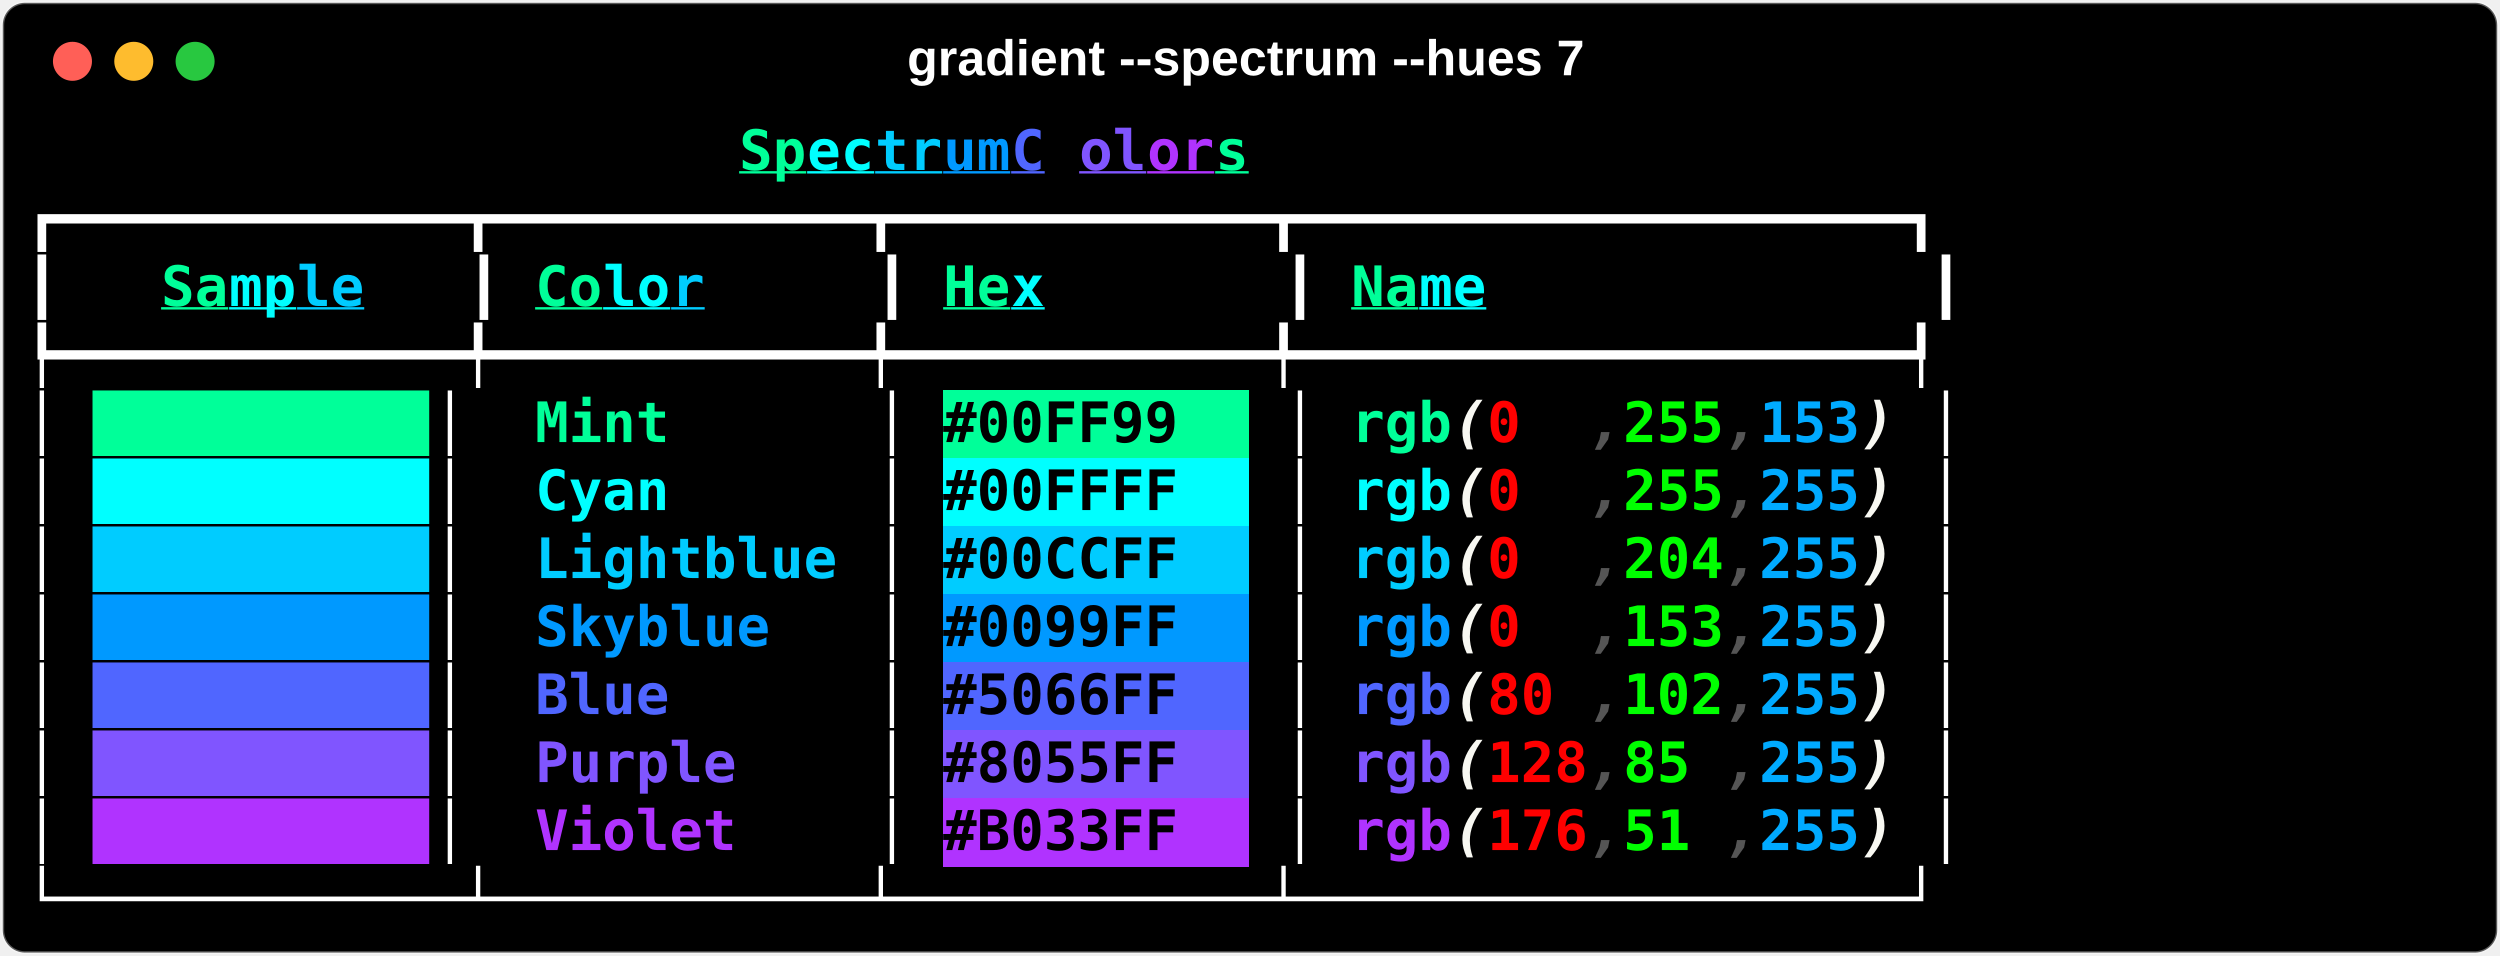
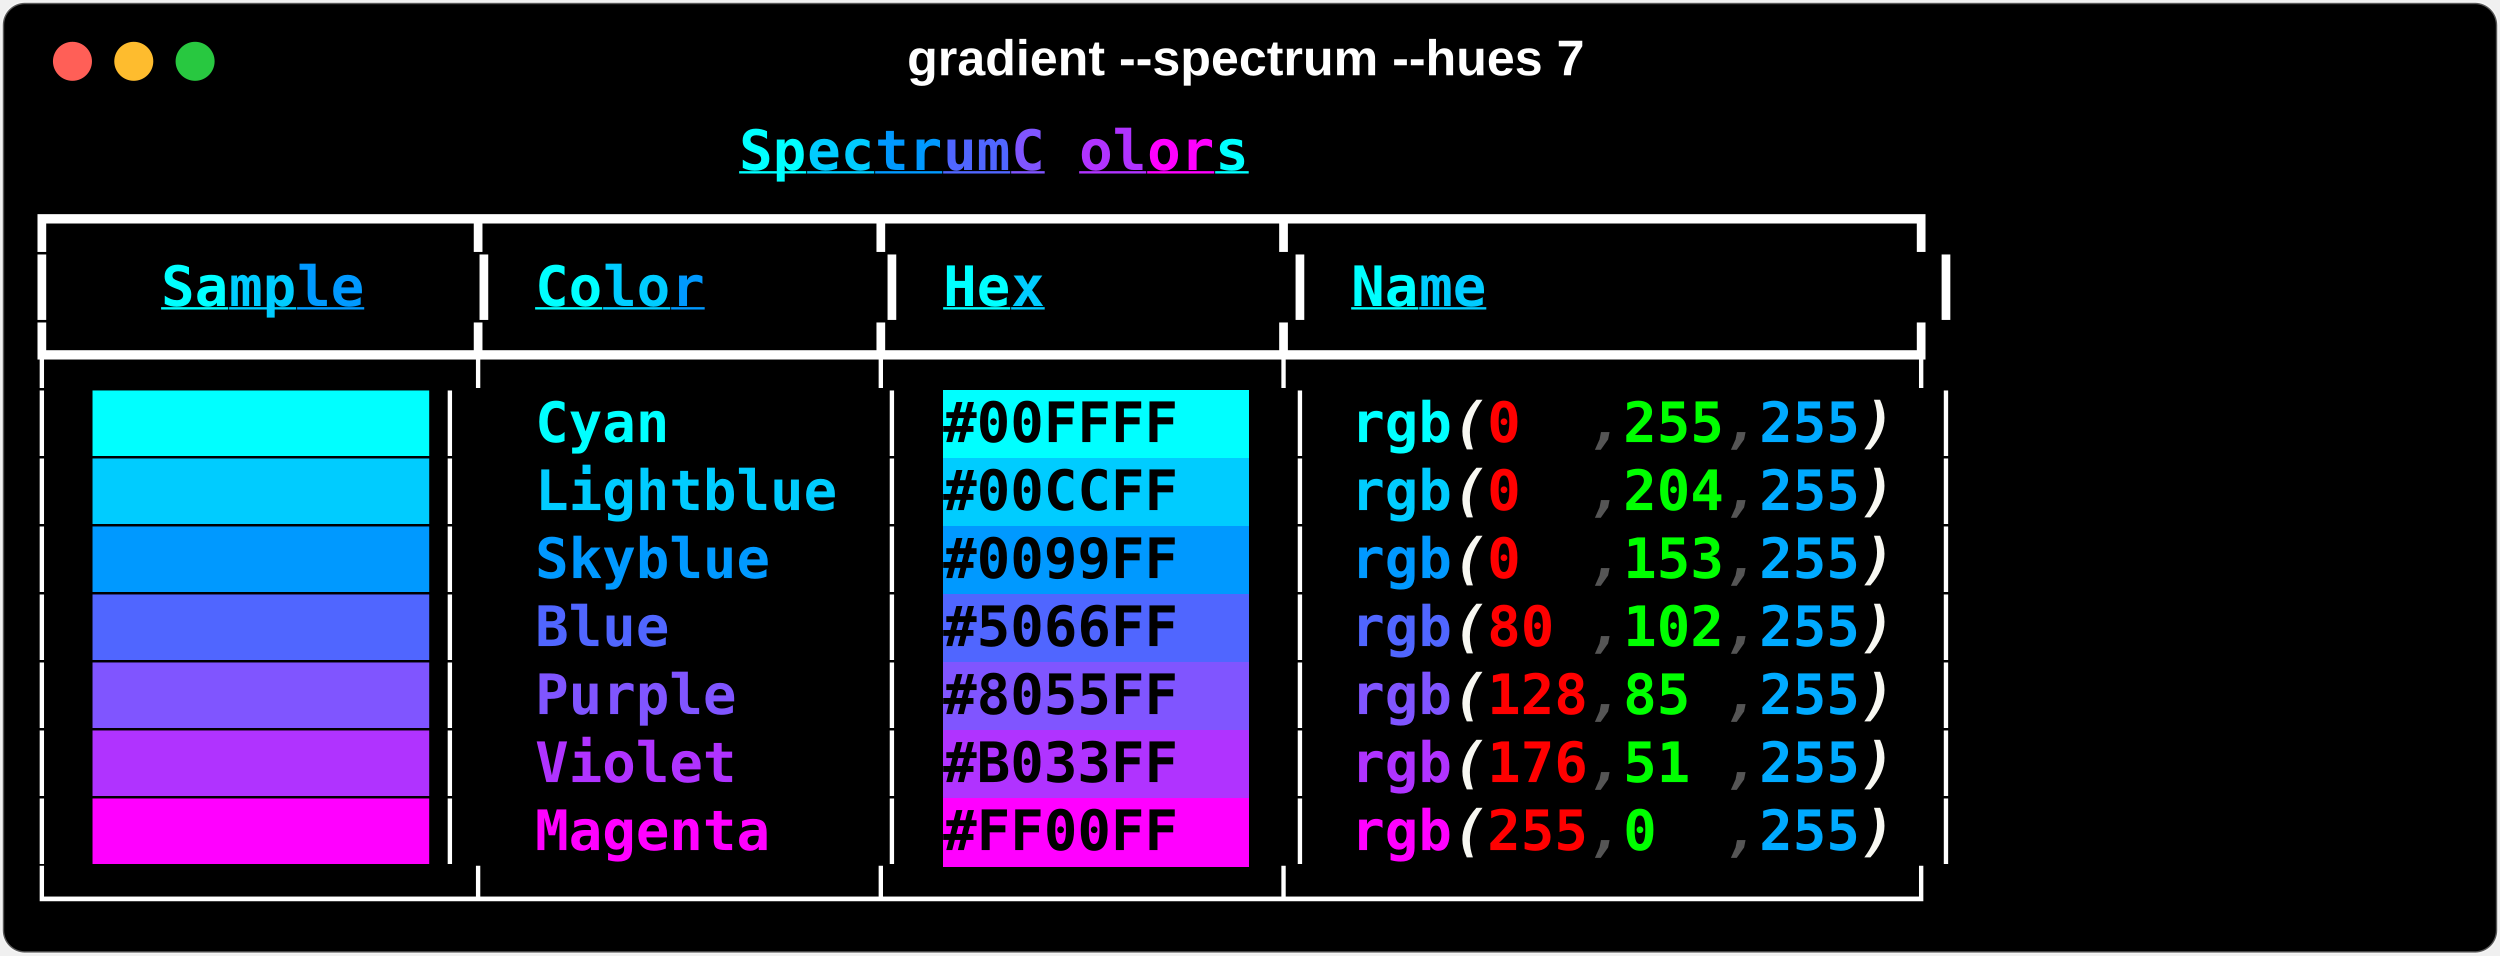
<svg xmlns="http://www.w3.org/2000/svg" class="rich-terminal" viewBox="0 0 897 342.8">
  <style>

    @font-face {
        font-family: "Fira Code";
        src: local("FiraCode-Regular"),
                url("https://cdnjs.cloudflare.com/ajax/libs/firacode/6.2.0/woff2/FiraCode-Regular.woff2") format("woff2"),
                url("https://cdnjs.cloudflare.com/ajax/libs/firacode/6.2.0/woff/FiraCode-Regular.woff") format("woff");
        font-style: normal;
        font-weight: 400;
    }
    @font-face {
        font-family: "Fira Code";
        src: local("FiraCode-Bold"),
                url("https://cdnjs.cloudflare.com/ajax/libs/firacode/6.2.0/woff2/FiraCode-Bold.woff2") format("woff2"),
                url("https://cdnjs.cloudflare.com/ajax/libs/firacode/6.2.0/woff/FiraCode-Bold.woff") format("woff");
        font-style: bold;
        font-weight: 700;
    }

-     .terminal-1905480665-matrix {
+     .terminal-825776011-matrix {
        font-family: Fira Code, monospace;
        font-size: 20px;
        line-height: 24.4px;
        font-variant-east-asian: full-width;
    }

-     .terminal-1905480665-title {
+     .terminal-825776011-title {
        font-size: 18px;
        font-weight: bold;
        font-family: arial;
    }

-     .terminal-1905480665-r1 { fill: #ffffff }
- .terminal-1905480665-r2 { fill: #00ff99;font-weight: bold;text-decoration: underline; }
- .terminal-1905480665-r3 { fill: #00ffff;font-weight: bold;text-decoration: underline; }
- .terminal-1905480665-r4 { fill: #00ccff;font-weight: bold;text-decoration: underline; }
- .terminal-1905480665-r5 { fill: #0099ff;font-weight: bold;text-decoration: underline; }
- .terminal-1905480665-r6 { fill: #5066ff;font-weight: bold;text-decoration: underline; }
- .terminal-1905480665-r7 { fill: #8055ff;font-weight: bold;text-decoration: underline; }
- .terminal-1905480665-r8 { fill: #b033ff;font-weight: bold;text-decoration: underline; }
- .terminal-1905480665-r9 { fill: #ffffff;font-weight: bold }
- .terminal-1905480665-r10 { fill: #00ff99;font-weight: bold }
- .terminal-1905480665-r11 { fill: #000000;font-weight: bold }
- .terminal-1905480665-r12 { fill: #f8f8f2;font-weight: bold;font-style: italic; }
- .terminal-1905480665-r13 { fill: #ff0000;font-weight: bold }
- .terminal-1905480665-r14 { fill: #555555;font-weight: bold;font-style: italic; }
- .terminal-1905480665-r15 { fill: #00ff00;font-weight: bold }
- .terminal-1905480665-r16 { fill: #00aaff;font-weight: bold }
- .terminal-1905480665-r17 { fill: #00ffff;font-weight: bold }
- .terminal-1905480665-r18 { fill: #00ccff;font-weight: bold }
- .terminal-1905480665-r19 { fill: #0099ff;font-weight: bold }
- .terminal-1905480665-r20 { fill: #5066ff;font-weight: bold }
- .terminal-1905480665-r21 { fill: #8055ff;font-weight: bold }
- .terminal-1905480665-r22 { fill: #b033ff;font-weight: bold }
+     .terminal-825776011-r1 { fill: #ffffff }
+ .terminal-825776011-r2 { fill: #00ffff;font-weight: bold;text-decoration: underline; }
+ .terminal-825776011-r3 { fill: #00ccff;font-weight: bold;text-decoration: underline; }
+ .terminal-825776011-r4 { fill: #0099ff;font-weight: bold;text-decoration: underline; }
+ .terminal-825776011-r5 { fill: #5066ff;font-weight: bold;text-decoration: underline; }
+ .terminal-825776011-r6 { fill: #8055ff;font-weight: bold;text-decoration: underline; }
+ .terminal-825776011-r7 { fill: #b033ff;font-weight: bold;text-decoration: underline; }
+ .terminal-825776011-r8 { fill: #ff00ff;font-weight: bold;text-decoration: underline; }
+ .terminal-825776011-r9 { fill: #ffffff;font-weight: bold }
+ .terminal-825776011-r10 { fill: #00ffff;font-weight: bold }
+ .terminal-825776011-r11 { fill: #000000;font-weight: bold }
+ .terminal-825776011-r12 { fill: #f8f8f2;font-weight: bold;font-style: italic; }
+ .terminal-825776011-r13 { fill: #ff0000;font-weight: bold }
+ .terminal-825776011-r14 { fill: #555555;font-weight: bold;font-style: italic; }
+ .terminal-825776011-r15 { fill: #00ff00;font-weight: bold }
+ .terminal-825776011-r16 { fill: #00aaff;font-weight: bold }
+ .terminal-825776011-r17 { fill: #00ccff;font-weight: bold }
+ .terminal-825776011-r18 { fill: #0099ff;font-weight: bold }
+ .terminal-825776011-r19 { fill: #5066ff;font-weight: bold }
+ .terminal-825776011-r20 { fill: #8055ff;font-weight: bold }
+ .terminal-825776011-r21 { fill: #b033ff;font-weight: bold }
+ .terminal-825776011-r22 { fill: #ff00ff;font-weight: bold }
    </style>
  <defs>
-     <clipPath id="terminal-1905480665-clip-terminal">
+     <clipPath id="terminal-825776011-clip-terminal">
      <rect x="0" y="0" width="877.4" height="291.8" />
    </clipPath>
-     <clipPath id="terminal-1905480665-line-0">
+     <clipPath id="terminal-825776011-line-0">
      <rect x="0" y="1.5" width="878.4" height="24.65" />
    </clipPath>
-     <clipPath id="terminal-1905480665-line-1">
+     <clipPath id="terminal-825776011-line-1">
      <rect x="0" y="25.9" width="878.4" height="24.65" />
    </clipPath>
-     <clipPath id="terminal-1905480665-line-2">
+     <clipPath id="terminal-825776011-line-2">
      <rect x="0" y="50.3" width="878.4" height="24.65" />
    </clipPath>
-     <clipPath id="terminal-1905480665-line-3">
+     <clipPath id="terminal-825776011-line-3">
      <rect x="0" y="74.7" width="878.4" height="24.65" />
    </clipPath>
-     <clipPath id="terminal-1905480665-line-4">
+     <clipPath id="terminal-825776011-line-4">
      <rect x="0" y="99.1" width="878.4" height="24.65" />
    </clipPath>
-     <clipPath id="terminal-1905480665-line-5">
+     <clipPath id="terminal-825776011-line-5">
      <rect x="0" y="123.5" width="878.4" height="24.65" />
    </clipPath>
-     <clipPath id="terminal-1905480665-line-6">
+     <clipPath id="terminal-825776011-line-6">
      <rect x="0" y="147.9" width="878.4" height="24.65" />
    </clipPath>
-     <clipPath id="terminal-1905480665-line-7">
+     <clipPath id="terminal-825776011-line-7">
      <rect x="0" y="172.3" width="878.4" height="24.65" />
    </clipPath>
-     <clipPath id="terminal-1905480665-line-8">
+     <clipPath id="terminal-825776011-line-8">
      <rect x="0" y="196.7" width="878.4" height="24.65" />
    </clipPath>
-     <clipPath id="terminal-1905480665-line-9">
+     <clipPath id="terminal-825776011-line-9">
      <rect x="0" y="221.1" width="878.4" height="24.65" />
    </clipPath>
-     <clipPath id="terminal-1905480665-line-10">
+     <clipPath id="terminal-825776011-line-10">
      <rect x="0" y="245.5" width="878.4" height="24.65" />
    </clipPath>
  </defs>
  <rect fill="#000000" stroke="rgba(255,255,255,0.35)" stroke-width="1" x="1" y="1" width="895" height="340.8" rx="8" />
-   <text class="terminal-1905480665-title" fill="#ffffff" text-anchor="middle" x="447" y="27">gradient --spectrum --hues 7</text>
+   <text class="terminal-825776011-title" fill="#ffffff" text-anchor="middle" x="447" y="27">gradient --spectrum --hues 7</text>
  <g transform="translate(26,22)">
    <circle cx="0" cy="0" r="7" fill="#ff5f57" />
    <circle cx="22" cy="0" r="7" fill="#febc2e" />
    <circle cx="44" cy="0" r="7" fill="#28c840" />
  </g>
-   <g transform="translate(9, 41)" clip-path="url(#terminal-1905480665-clip-terminal)">
-     <rect fill="#00ff99" x="329.4" y="99.1" width="109.8" height="24.65" shape-rendering="crispEdges" />
-     <rect fill="#00ffff" x="329.4" y="123.5" width="109.8" height="24.65" shape-rendering="crispEdges" />
-     <rect fill="#00ccff" x="329.4" y="147.9" width="109.8" height="24.65" shape-rendering="crispEdges" />
-     <rect fill="#0099ff" x="329.4" y="172.3" width="109.8" height="24.65" shape-rendering="crispEdges" />
-     <rect fill="#5066ff" x="329.4" y="196.7" width="109.8" height="24.65" shape-rendering="crispEdges" />
-     <rect fill="#8055ff" x="329.4" y="221.1" width="109.8" height="24.65" shape-rendering="crispEdges" />
-     <rect fill="#b033ff" x="329.4" y="245.5" width="109.8" height="24.65" shape-rendering="crispEdges" />
-     <g class="terminal-1905480665-matrix">
-       <text class="terminal-1905480665-r2" x="256.2" y="20" textLength="24.4" clip-path="url(#terminal-1905480665-line-0)">Sp</text>
-       <text class="terminal-1905480665-r3" x="280.6" y="20" textLength="24.4" clip-path="url(#terminal-1905480665-line-0)">ec</text>
-       <text class="terminal-1905480665-r4" x="305" y="20" textLength="24.4" clip-path="url(#terminal-1905480665-line-0)">tr</text>
-       <text class="terminal-1905480665-r5" x="329.4" y="20" textLength="24.4" clip-path="url(#terminal-1905480665-line-0)">um</text>
-       <text class="terminal-1905480665-r6" x="353.8" y="20" textLength="24.4" clip-path="url(#terminal-1905480665-line-0)"> C</text>
-       <text class="terminal-1905480665-r7" x="378.2" y="20" textLength="24.4" clip-path="url(#terminal-1905480665-line-0)">ol</text>
-       <text class="terminal-1905480665-r8" x="402.6" y="20" textLength="24.4" clip-path="url(#terminal-1905480665-line-0)">or</text>
-       <text class="terminal-1905480665-r2" x="427" y="20" textLength="12.2" clip-path="url(#terminal-1905480665-line-0)">s</text>
-       <text class="terminal-1905480665-r1" x="878.4" y="20" textLength="12.2" clip-path="url(#terminal-1905480665-line-0)">
- </text>
-       <text class="terminal-1905480665-r1" x="0" y="44.4" textLength="695.4" clip-path="url(#terminal-1905480665-line-1)">┏━━━━━━━━━━━━┳━━━━━━━━━━━┳━━━━━━━━━━━┳━━━━━━━━━━━━━━━━━━┓</text>
-       <text class="terminal-1905480665-r1" x="878.4" y="44.4" textLength="12.2" clip-path="url(#terminal-1905480665-line-1)">
- </text>
-       <text class="terminal-1905480665-r1" x="0" y="68.8" textLength="12.2" clip-path="url(#terminal-1905480665-line-2)">┃</text>
-       <text class="terminal-1905480665-r2" x="48.8" y="68.8" textLength="24.4" clip-path="url(#terminal-1905480665-line-2)">Sa</text>
-       <text class="terminal-1905480665-r3" x="73.2" y="68.8" textLength="24.4" clip-path="url(#terminal-1905480665-line-2)">mp</text>
-       <text class="terminal-1905480665-r4" x="97.6" y="68.8" textLength="24.4" clip-path="url(#terminal-1905480665-line-2)">le</text>
-       <text class="terminal-1905480665-r1" x="158.6" y="68.8" textLength="12.2" clip-path="url(#terminal-1905480665-line-2)">┃</text>
-       <text class="terminal-1905480665-r2" x="183" y="68.8" textLength="24.4" clip-path="url(#terminal-1905480665-line-2)">Co</text>
-       <text class="terminal-1905480665-r3" x="207.4" y="68.8" textLength="24.4" clip-path="url(#terminal-1905480665-line-2)">lo</text>
-       <text class="terminal-1905480665-r4" x="231.8" y="68.8" textLength="12.2" clip-path="url(#terminal-1905480665-line-2)">r</text>
-       <text class="terminal-1905480665-r1" x="305" y="68.8" textLength="12.2" clip-path="url(#terminal-1905480665-line-2)">┃</text>
-       <text class="terminal-1905480665-r2" x="329.4" y="68.8" textLength="24.4" clip-path="url(#terminal-1905480665-line-2)">He</text>
-       <text class="terminal-1905480665-r3" x="353.8" y="68.8" textLength="12.2" clip-path="url(#terminal-1905480665-line-2)">x</text>
-       <text class="terminal-1905480665-r1" x="451.4" y="68.8" textLength="12.2" clip-path="url(#terminal-1905480665-line-2)">┃</text>
-       <text class="terminal-1905480665-r2" x="475.8" y="68.8" textLength="24.4" clip-path="url(#terminal-1905480665-line-2)">Na</text>
-       <text class="terminal-1905480665-r3" x="500.2" y="68.8" textLength="24.4" clip-path="url(#terminal-1905480665-line-2)">me</text>
-       <text class="terminal-1905480665-r1" x="683.2" y="68.8" textLength="12.2" clip-path="url(#terminal-1905480665-line-2)">┃</text>
-       <text class="terminal-1905480665-r1" x="878.4" y="68.8" textLength="12.2" clip-path="url(#terminal-1905480665-line-2)">
- </text>
-       <text class="terminal-1905480665-r1" x="0" y="93.2" textLength="695.4" clip-path="url(#terminal-1905480665-line-3)">┡━━━━━━━━━━━━╇━━━━━━━━━━━╇━━━━━━━━━━━╇━━━━━━━━━━━━━━━━━━┩</text>
-       <text class="terminal-1905480665-r1" x="878.4" y="93.2" textLength="12.2" clip-path="url(#terminal-1905480665-line-3)">
- </text>
-       <text class="terminal-1905480665-r1" x="0" y="117.6" textLength="24.4" clip-path="url(#terminal-1905480665-line-4)">│ </text>
-       <text class="terminal-1905480665-r10" x="24.4" y="117.6" textLength="122" clip-path="url(#terminal-1905480665-line-4)">██████████</text>
-       <text class="terminal-1905480665-r1" x="146.4" y="117.6" textLength="24.4" clip-path="url(#terminal-1905480665-line-4)"> │</text>
-       <text class="terminal-1905480665-r10" x="183" y="117.6" textLength="109.8" clip-path="url(#terminal-1905480665-line-4)">Mint     </text>
-       <text class="terminal-1905480665-r1" x="305" y="117.6" textLength="12.2" clip-path="url(#terminal-1905480665-line-4)">│</text>
-       <text class="terminal-1905480665-r11" x="329.4" y="117.6" textLength="109.8" clip-path="url(#terminal-1905480665-line-4)"> #00FF99 </text>
-       <text class="terminal-1905480665-r1" x="451.4" y="117.6" textLength="12.2" clip-path="url(#terminal-1905480665-line-4)">│</text>
-       <text class="terminal-1905480665-r10" x="475.8" y="117.6" textLength="36.6" clip-path="url(#terminal-1905480665-line-4)">rgb</text>
-       <text class="terminal-1905480665-r12" x="512.4" y="117.6" textLength="12.2" clip-path="url(#terminal-1905480665-line-4)">(</text>
-       <text class="terminal-1905480665-r13" x="524.6" y="117.6" textLength="36.6" clip-path="url(#terminal-1905480665-line-4)">  0</text>
-       <text class="terminal-1905480665-r14" x="561.2" y="117.6" textLength="12.2" clip-path="url(#terminal-1905480665-line-4)">,</text>
-       <text class="terminal-1905480665-r15" x="573.4" y="117.6" textLength="36.6" clip-path="url(#terminal-1905480665-line-4)">255</text>
-       <text class="terminal-1905480665-r14" x="610" y="117.6" textLength="12.2" clip-path="url(#terminal-1905480665-line-4)">,</text>
-       <text class="terminal-1905480665-r16" x="622.2" y="117.6" textLength="36.6" clip-path="url(#terminal-1905480665-line-4)">153</text>
-       <text class="terminal-1905480665-r12" x="658.8" y="117.6" textLength="12.2" clip-path="url(#terminal-1905480665-line-4)">)</text>
-       <text class="terminal-1905480665-r1" x="683.2" y="117.6" textLength="12.2" clip-path="url(#terminal-1905480665-line-4)">│</text>
-       <text class="terminal-1905480665-r1" x="878.4" y="117.6" textLength="12.2" clip-path="url(#terminal-1905480665-line-4)">
- </text>
-       <text class="terminal-1905480665-r1" x="0" y="142" textLength="24.4" clip-path="url(#terminal-1905480665-line-5)">│ </text>
-       <text class="terminal-1905480665-r17" x="24.4" y="142" textLength="122" clip-path="url(#terminal-1905480665-line-5)">██████████</text>
-       <text class="terminal-1905480665-r1" x="146.4" y="142" textLength="24.4" clip-path="url(#terminal-1905480665-line-5)"> │</text>
-       <text class="terminal-1905480665-r17" x="183" y="142" textLength="109.8" clip-path="url(#terminal-1905480665-line-5)">Cyan     </text>
-       <text class="terminal-1905480665-r1" x="305" y="142" textLength="12.2" clip-path="url(#terminal-1905480665-line-5)">│</text>
-       <text class="terminal-1905480665-r11" x="329.4" y="142" textLength="109.8" clip-path="url(#terminal-1905480665-line-5)"> #00FFFF </text>
-       <text class="terminal-1905480665-r1" x="451.4" y="142" textLength="12.2" clip-path="url(#terminal-1905480665-line-5)">│</text>
-       <text class="terminal-1905480665-r17" x="475.8" y="142" textLength="36.6" clip-path="url(#terminal-1905480665-line-5)">rgb</text>
-       <text class="terminal-1905480665-r12" x="512.4" y="142" textLength="12.2" clip-path="url(#terminal-1905480665-line-5)">(</text>
-       <text class="terminal-1905480665-r13" x="524.6" y="142" textLength="36.6" clip-path="url(#terminal-1905480665-line-5)">  0</text>
-       <text class="terminal-1905480665-r14" x="561.2" y="142" textLength="12.2" clip-path="url(#terminal-1905480665-line-5)">,</text>
-       <text class="terminal-1905480665-r15" x="573.4" y="142" textLength="36.6" clip-path="url(#terminal-1905480665-line-5)">255</text>
-       <text class="terminal-1905480665-r14" x="610" y="142" textLength="12.2" clip-path="url(#terminal-1905480665-line-5)">,</text>
-       <text class="terminal-1905480665-r16" x="622.2" y="142" textLength="36.6" clip-path="url(#terminal-1905480665-line-5)">255</text>
-       <text class="terminal-1905480665-r12" x="658.8" y="142" textLength="12.2" clip-path="url(#terminal-1905480665-line-5)">)</text>
-       <text class="terminal-1905480665-r1" x="683.2" y="142" textLength="12.2" clip-path="url(#terminal-1905480665-line-5)">│</text>
-       <text class="terminal-1905480665-r1" x="878.4" y="142" textLength="12.2" clip-path="url(#terminal-1905480665-line-5)">
- </text>
-       <text class="terminal-1905480665-r1" x="0" y="166.4" textLength="24.4" clip-path="url(#terminal-1905480665-line-6)">│ </text>
-       <text class="terminal-1905480665-r18" x="24.4" y="166.4" textLength="122" clip-path="url(#terminal-1905480665-line-6)">██████████</text>
-       <text class="terminal-1905480665-r1" x="146.4" y="166.4" textLength="24.4" clip-path="url(#terminal-1905480665-line-6)"> │</text>
-       <text class="terminal-1905480665-r18" x="183" y="166.4" textLength="109.8" clip-path="url(#terminal-1905480665-line-6)">Lightblue</text>
-       <text class="terminal-1905480665-r1" x="305" y="166.4" textLength="12.2" clip-path="url(#terminal-1905480665-line-6)">│</text>
-       <text class="terminal-1905480665-r11" x="329.4" y="166.4" textLength="109.8" clip-path="url(#terminal-1905480665-line-6)"> #00CCFF </text>
-       <text class="terminal-1905480665-r1" x="451.4" y="166.4" textLength="12.2" clip-path="url(#terminal-1905480665-line-6)">│</text>
-       <text class="terminal-1905480665-r18" x="475.8" y="166.4" textLength="36.6" clip-path="url(#terminal-1905480665-line-6)">rgb</text>
-       <text class="terminal-1905480665-r12" x="512.4" y="166.4" textLength="12.2" clip-path="url(#terminal-1905480665-line-6)">(</text>
-       <text class="terminal-1905480665-r13" x="524.6" y="166.4" textLength="36.6" clip-path="url(#terminal-1905480665-line-6)">  0</text>
-       <text class="terminal-1905480665-r14" x="561.2" y="166.4" textLength="12.2" clip-path="url(#terminal-1905480665-line-6)">,</text>
-       <text class="terminal-1905480665-r15" x="573.4" y="166.4" textLength="36.6" clip-path="url(#terminal-1905480665-line-6)">204</text>
-       <text class="terminal-1905480665-r14" x="610" y="166.4" textLength="12.2" clip-path="url(#terminal-1905480665-line-6)">,</text>
-       <text class="terminal-1905480665-r16" x="622.2" y="166.4" textLength="36.6" clip-path="url(#terminal-1905480665-line-6)">255</text>
-       <text class="terminal-1905480665-r12" x="658.8" y="166.4" textLength="12.2" clip-path="url(#terminal-1905480665-line-6)">)</text>
-       <text class="terminal-1905480665-r1" x="683.2" y="166.4" textLength="12.2" clip-path="url(#terminal-1905480665-line-6)">│</text>
-       <text class="terminal-1905480665-r1" x="878.4" y="166.4" textLength="12.2" clip-path="url(#terminal-1905480665-line-6)">
- </text>
-       <text class="terminal-1905480665-r1" x="0" y="190.8" textLength="24.4" clip-path="url(#terminal-1905480665-line-7)">│ </text>
-       <text class="terminal-1905480665-r19" x="24.4" y="190.8" textLength="122" clip-path="url(#terminal-1905480665-line-7)">██████████</text>
-       <text class="terminal-1905480665-r1" x="146.4" y="190.8" textLength="24.4" clip-path="url(#terminal-1905480665-line-7)"> │</text>
-       <text class="terminal-1905480665-r19" x="183" y="190.8" textLength="109.8" clip-path="url(#terminal-1905480665-line-7)">Skyblue  </text>
-       <text class="terminal-1905480665-r1" x="305" y="190.8" textLength="12.2" clip-path="url(#terminal-1905480665-line-7)">│</text>
-       <text class="terminal-1905480665-r11" x="329.4" y="190.8" textLength="109.8" clip-path="url(#terminal-1905480665-line-7)"> #0099FF </text>
-       <text class="terminal-1905480665-r1" x="451.4" y="190.8" textLength="12.2" clip-path="url(#terminal-1905480665-line-7)">│</text>
-       <text class="terminal-1905480665-r19" x="475.8" y="190.8" textLength="36.6" clip-path="url(#terminal-1905480665-line-7)">rgb</text>
-       <text class="terminal-1905480665-r12" x="512.4" y="190.8" textLength="12.2" clip-path="url(#terminal-1905480665-line-7)">(</text>
-       <text class="terminal-1905480665-r13" x="524.6" y="190.8" textLength="36.6" clip-path="url(#terminal-1905480665-line-7)">  0</text>
-       <text class="terminal-1905480665-r14" x="561.2" y="190.8" textLength="12.2" clip-path="url(#terminal-1905480665-line-7)">,</text>
-       <text class="terminal-1905480665-r15" x="573.4" y="190.8" textLength="36.6" clip-path="url(#terminal-1905480665-line-7)">153</text>
-       <text class="terminal-1905480665-r14" x="610" y="190.8" textLength="12.2" clip-path="url(#terminal-1905480665-line-7)">,</text>
-       <text class="terminal-1905480665-r16" x="622.2" y="190.8" textLength="36.6" clip-path="url(#terminal-1905480665-line-7)">255</text>
-       <text class="terminal-1905480665-r12" x="658.8" y="190.8" textLength="12.2" clip-path="url(#terminal-1905480665-line-7)">)</text>
-       <text class="terminal-1905480665-r1" x="683.2" y="190.8" textLength="12.2" clip-path="url(#terminal-1905480665-line-7)">│</text>
-       <text class="terminal-1905480665-r1" x="878.4" y="190.8" textLength="12.2" clip-path="url(#terminal-1905480665-line-7)">
- </text>
-       <text class="terminal-1905480665-r1" x="0" y="215.2" textLength="24.4" clip-path="url(#terminal-1905480665-line-8)">│ </text>
-       <text class="terminal-1905480665-r20" x="24.4" y="215.2" textLength="122" clip-path="url(#terminal-1905480665-line-8)">██████████</text>
-       <text class="terminal-1905480665-r1" x="146.4" y="215.2" textLength="24.4" clip-path="url(#terminal-1905480665-line-8)"> │</text>
-       <text class="terminal-1905480665-r20" x="183" y="215.2" textLength="109.8" clip-path="url(#terminal-1905480665-line-8)">Blue     </text>
-       <text class="terminal-1905480665-r1" x="305" y="215.2" textLength="12.2" clip-path="url(#terminal-1905480665-line-8)">│</text>
-       <text class="terminal-1905480665-r11" x="329.4" y="215.2" textLength="109.8" clip-path="url(#terminal-1905480665-line-8)"> #5066FF </text>
-       <text class="terminal-1905480665-r1" x="451.4" y="215.2" textLength="12.2" clip-path="url(#terminal-1905480665-line-8)">│</text>
-       <text class="terminal-1905480665-r20" x="475.8" y="215.2" textLength="36.6" clip-path="url(#terminal-1905480665-line-8)">rgb</text>
-       <text class="terminal-1905480665-r12" x="512.4" y="215.2" textLength="12.2" clip-path="url(#terminal-1905480665-line-8)">(</text>
-       <text class="terminal-1905480665-r13" x="524.6" y="215.2" textLength="36.6" clip-path="url(#terminal-1905480665-line-8)"> 80</text>
-       <text class="terminal-1905480665-r14" x="561.2" y="215.2" textLength="12.2" clip-path="url(#terminal-1905480665-line-8)">,</text>
-       <text class="terminal-1905480665-r15" x="573.4" y="215.2" textLength="36.6" clip-path="url(#terminal-1905480665-line-8)">102</text>
-       <text class="terminal-1905480665-r14" x="610" y="215.2" textLength="12.2" clip-path="url(#terminal-1905480665-line-8)">,</text>
-       <text class="terminal-1905480665-r16" x="622.2" y="215.2" textLength="36.6" clip-path="url(#terminal-1905480665-line-8)">255</text>
-       <text class="terminal-1905480665-r12" x="658.8" y="215.2" textLength="12.2" clip-path="url(#terminal-1905480665-line-8)">)</text>
-       <text class="terminal-1905480665-r1" x="683.2" y="215.2" textLength="12.2" clip-path="url(#terminal-1905480665-line-8)">│</text>
-       <text class="terminal-1905480665-r1" x="878.4" y="215.2" textLength="12.2" clip-path="url(#terminal-1905480665-line-8)">
- </text>
-       <text class="terminal-1905480665-r1" x="0" y="239.6" textLength="24.4" clip-path="url(#terminal-1905480665-line-9)">│ </text>
-       <text class="terminal-1905480665-r21" x="24.4" y="239.6" textLength="122" clip-path="url(#terminal-1905480665-line-9)">██████████</text>
-       <text class="terminal-1905480665-r1" x="146.4" y="239.6" textLength="24.4" clip-path="url(#terminal-1905480665-line-9)"> │</text>
-       <text class="terminal-1905480665-r21" x="183" y="239.6" textLength="109.8" clip-path="url(#terminal-1905480665-line-9)">Purple   </text>
-       <text class="terminal-1905480665-r1" x="305" y="239.6" textLength="12.2" clip-path="url(#terminal-1905480665-line-9)">│</text>
-       <text class="terminal-1905480665-r11" x="329.4" y="239.6" textLength="109.8" clip-path="url(#terminal-1905480665-line-9)"> #8055FF </text>
-       <text class="terminal-1905480665-r1" x="451.4" y="239.6" textLength="12.2" clip-path="url(#terminal-1905480665-line-9)">│</text>
-       <text class="terminal-1905480665-r21" x="475.8" y="239.6" textLength="36.6" clip-path="url(#terminal-1905480665-line-9)">rgb</text>
-       <text class="terminal-1905480665-r12" x="512.4" y="239.6" textLength="12.2" clip-path="url(#terminal-1905480665-line-9)">(</text>
-       <text class="terminal-1905480665-r13" x="524.6" y="239.6" textLength="36.6" clip-path="url(#terminal-1905480665-line-9)">128</text>
-       <text class="terminal-1905480665-r14" x="561.2" y="239.6" textLength="12.2" clip-path="url(#terminal-1905480665-line-9)">,</text>
-       <text class="terminal-1905480665-r15" x="573.4" y="239.6" textLength="36.6" clip-path="url(#terminal-1905480665-line-9)"> 85</text>
-       <text class="terminal-1905480665-r14" x="610" y="239.6" textLength="12.2" clip-path="url(#terminal-1905480665-line-9)">,</text>
-       <text class="terminal-1905480665-r16" x="622.2" y="239.6" textLength="36.6" clip-path="url(#terminal-1905480665-line-9)">255</text>
-       <text class="terminal-1905480665-r12" x="658.8" y="239.6" textLength="12.2" clip-path="url(#terminal-1905480665-line-9)">)</text>
-       <text class="terminal-1905480665-r1" x="683.2" y="239.6" textLength="12.2" clip-path="url(#terminal-1905480665-line-9)">│</text>
-       <text class="terminal-1905480665-r1" x="878.4" y="239.6" textLength="12.2" clip-path="url(#terminal-1905480665-line-9)">
- </text>
-       <text class="terminal-1905480665-r1" x="0" y="264" textLength="24.4" clip-path="url(#terminal-1905480665-line-10)">│ </text>
-       <text class="terminal-1905480665-r22" x="24.4" y="264" textLength="122" clip-path="url(#terminal-1905480665-line-10)">██████████</text>
-       <text class="terminal-1905480665-r1" x="146.4" y="264" textLength="24.4" clip-path="url(#terminal-1905480665-line-10)"> │</text>
-       <text class="terminal-1905480665-r22" x="183" y="264" textLength="109.8" clip-path="url(#terminal-1905480665-line-10)">Violet   </text>
-       <text class="terminal-1905480665-r1" x="305" y="264" textLength="12.2" clip-path="url(#terminal-1905480665-line-10)">│</text>
-       <text class="terminal-1905480665-r11" x="329.4" y="264" textLength="109.8" clip-path="url(#terminal-1905480665-line-10)"> #B033FF </text>
-       <text class="terminal-1905480665-r1" x="451.4" y="264" textLength="12.2" clip-path="url(#terminal-1905480665-line-10)">│</text>
-       <text class="terminal-1905480665-r22" x="475.8" y="264" textLength="36.6" clip-path="url(#terminal-1905480665-line-10)">rgb</text>
-       <text class="terminal-1905480665-r12" x="512.4" y="264" textLength="12.2" clip-path="url(#terminal-1905480665-line-10)">(</text>
-       <text class="terminal-1905480665-r13" x="524.6" y="264" textLength="36.6" clip-path="url(#terminal-1905480665-line-10)">176</text>
-       <text class="terminal-1905480665-r14" x="561.2" y="264" textLength="12.2" clip-path="url(#terminal-1905480665-line-10)">,</text>
-       <text class="terminal-1905480665-r15" x="573.4" y="264" textLength="36.6" clip-path="url(#terminal-1905480665-line-10)"> 51</text>
-       <text class="terminal-1905480665-r14" x="610" y="264" textLength="12.2" clip-path="url(#terminal-1905480665-line-10)">,</text>
-       <text class="terminal-1905480665-r16" x="622.2" y="264" textLength="36.6" clip-path="url(#terminal-1905480665-line-10)">255</text>
-       <text class="terminal-1905480665-r12" x="658.8" y="264" textLength="12.2" clip-path="url(#terminal-1905480665-line-10)">)</text>
-       <text class="terminal-1905480665-r1" x="683.2" y="264" textLength="12.2" clip-path="url(#terminal-1905480665-line-10)">│</text>
-       <text class="terminal-1905480665-r1" x="878.4" y="264" textLength="12.2" clip-path="url(#terminal-1905480665-line-10)">
- </text>
-       <text class="terminal-1905480665-r1" x="0" y="288.4" textLength="695.4" clip-path="url(#terminal-1905480665-line-11)">└────────────┴───────────┴───────────┴──────────────────┘</text>
-       <text class="terminal-1905480665-r1" x="878.4" y="288.4" textLength="12.2" clip-path="url(#terminal-1905480665-line-11)">
+   <g transform="translate(9, 41)" clip-path="url(#terminal-825776011-clip-terminal)">
+     <rect fill="#00ffff" x="329.4" y="99.1" width="109.8" height="24.65" shape-rendering="crispEdges" />
+     <rect fill="#00ccff" x="329.4" y="123.5" width="109.8" height="24.65" shape-rendering="crispEdges" />
+     <rect fill="#0099ff" x="329.4" y="147.9" width="109.8" height="24.65" shape-rendering="crispEdges" />
+     <rect fill="#5066ff" x="329.4" y="172.3" width="109.8" height="24.65" shape-rendering="crispEdges" />
+     <rect fill="#8055ff" x="329.4" y="196.7" width="109.8" height="24.65" shape-rendering="crispEdges" />
+     <rect fill="#b033ff" x="329.4" y="221.1" width="109.8" height="24.65" shape-rendering="crispEdges" />
+     <rect fill="#ff00ff" x="329.4" y="245.5" width="109.8" height="24.65" shape-rendering="crispEdges" />
+     <g class="terminal-825776011-matrix">
+       <text class="terminal-825776011-r2" x="256.2" y="20" textLength="24.4" clip-path="url(#terminal-825776011-line-0)">Sp</text>
+       <text class="terminal-825776011-r3" x="280.6" y="20" textLength="24.4" clip-path="url(#terminal-825776011-line-0)">ec</text>
+       <text class="terminal-825776011-r4" x="305" y="20" textLength="24.4" clip-path="url(#terminal-825776011-line-0)">tr</text>
+       <text class="terminal-825776011-r5" x="329.4" y="20" textLength="24.4" clip-path="url(#terminal-825776011-line-0)">um</text>
+       <text class="terminal-825776011-r6" x="353.8" y="20" textLength="24.4" clip-path="url(#terminal-825776011-line-0)"> C</text>
+       <text class="terminal-825776011-r7" x="378.2" y="20" textLength="24.4" clip-path="url(#terminal-825776011-line-0)">ol</text>
+       <text class="terminal-825776011-r8" x="402.6" y="20" textLength="24.4" clip-path="url(#terminal-825776011-line-0)">or</text>
+       <text class="terminal-825776011-r2" x="427" y="20" textLength="12.2" clip-path="url(#terminal-825776011-line-0)">s</text>
+       <text class="terminal-825776011-r1" x="878.4" y="20" textLength="12.2" clip-path="url(#terminal-825776011-line-0)">
+ </text>
+       <text class="terminal-825776011-r1" x="0" y="44.4" textLength="695.4" clip-path="url(#terminal-825776011-line-1)">┏━━━━━━━━━━━━┳━━━━━━━━━━━┳━━━━━━━━━━━┳━━━━━━━━━━━━━━━━━━┓</text>
+       <text class="terminal-825776011-r1" x="878.4" y="44.4" textLength="12.2" clip-path="url(#terminal-825776011-line-1)">
+ </text>
+       <text class="terminal-825776011-r1" x="0" y="68.8" textLength="12.2" clip-path="url(#terminal-825776011-line-2)">┃</text>
+       <text class="terminal-825776011-r2" x="48.8" y="68.8" textLength="24.4" clip-path="url(#terminal-825776011-line-2)">Sa</text>
+       <text class="terminal-825776011-r3" x="73.2" y="68.8" textLength="24.4" clip-path="url(#terminal-825776011-line-2)">mp</text>
+       <text class="terminal-825776011-r4" x="97.6" y="68.8" textLength="24.4" clip-path="url(#terminal-825776011-line-2)">le</text>
+       <text class="terminal-825776011-r1" x="158.6" y="68.8" textLength="12.2" clip-path="url(#terminal-825776011-line-2)">┃</text>
+       <text class="terminal-825776011-r2" x="183" y="68.8" textLength="24.4" clip-path="url(#terminal-825776011-line-2)">Co</text>
+       <text class="terminal-825776011-r3" x="207.4" y="68.8" textLength="24.4" clip-path="url(#terminal-825776011-line-2)">lo</text>
+       <text class="terminal-825776011-r4" x="231.8" y="68.8" textLength="12.2" clip-path="url(#terminal-825776011-line-2)">r</text>
+       <text class="terminal-825776011-r1" x="305" y="68.8" textLength="12.2" clip-path="url(#terminal-825776011-line-2)">┃</text>
+       <text class="terminal-825776011-r2" x="329.4" y="68.8" textLength="24.4" clip-path="url(#terminal-825776011-line-2)">He</text>
+       <text class="terminal-825776011-r3" x="353.8" y="68.8" textLength="12.2" clip-path="url(#terminal-825776011-line-2)">x</text>
+       <text class="terminal-825776011-r1" x="451.4" y="68.8" textLength="12.2" clip-path="url(#terminal-825776011-line-2)">┃</text>
+       <text class="terminal-825776011-r2" x="475.8" y="68.8" textLength="24.4" clip-path="url(#terminal-825776011-line-2)">Na</text>
+       <text class="terminal-825776011-r3" x="500.2" y="68.8" textLength="24.4" clip-path="url(#terminal-825776011-line-2)">me</text>
+       <text class="terminal-825776011-r1" x="683.2" y="68.8" textLength="12.2" clip-path="url(#terminal-825776011-line-2)">┃</text>
+       <text class="terminal-825776011-r1" x="878.4" y="68.8" textLength="12.2" clip-path="url(#terminal-825776011-line-2)">
+ </text>
+       <text class="terminal-825776011-r1" x="0" y="93.2" textLength="695.4" clip-path="url(#terminal-825776011-line-3)">┡━━━━━━━━━━━━╇━━━━━━━━━━━╇━━━━━━━━━━━╇━━━━━━━━━━━━━━━━━━┩</text>
+       <text class="terminal-825776011-r1" x="878.4" y="93.2" textLength="12.2" clip-path="url(#terminal-825776011-line-3)">
+ </text>
+       <text class="terminal-825776011-r1" x="0" y="117.6" textLength="24.4" clip-path="url(#terminal-825776011-line-4)">│ </text>
+       <text class="terminal-825776011-r10" x="24.4" y="117.6" textLength="122" clip-path="url(#terminal-825776011-line-4)">██████████</text>
+       <text class="terminal-825776011-r1" x="146.4" y="117.6" textLength="24.4" clip-path="url(#terminal-825776011-line-4)"> │</text>
+       <text class="terminal-825776011-r10" x="183" y="117.6" textLength="109.8" clip-path="url(#terminal-825776011-line-4)">Cyan     </text>
+       <text class="terminal-825776011-r1" x="305" y="117.6" textLength="12.2" clip-path="url(#terminal-825776011-line-4)">│</text>
+       <text class="terminal-825776011-r11" x="329.4" y="117.6" textLength="109.8" clip-path="url(#terminal-825776011-line-4)"> #00FFFF </text>
+       <text class="terminal-825776011-r1" x="451.4" y="117.6" textLength="12.2" clip-path="url(#terminal-825776011-line-4)">│</text>
+       <text class="terminal-825776011-r10" x="475.8" y="117.6" textLength="36.6" clip-path="url(#terminal-825776011-line-4)">rgb</text>
+       <text class="terminal-825776011-r12" x="512.4" y="117.6" textLength="12.2" clip-path="url(#terminal-825776011-line-4)">(</text>
+       <text class="terminal-825776011-r13" x="524.6" y="117.6" textLength="36.6" clip-path="url(#terminal-825776011-line-4)">  0</text>
+       <text class="terminal-825776011-r14" x="561.2" y="117.6" textLength="12.2" clip-path="url(#terminal-825776011-line-4)">,</text>
+       <text class="terminal-825776011-r15" x="573.4" y="117.6" textLength="36.6" clip-path="url(#terminal-825776011-line-4)">255</text>
+       <text class="terminal-825776011-r14" x="610" y="117.6" textLength="12.2" clip-path="url(#terminal-825776011-line-4)">,</text>
+       <text class="terminal-825776011-r16" x="622.2" y="117.6" textLength="36.6" clip-path="url(#terminal-825776011-line-4)">255</text>
+       <text class="terminal-825776011-r12" x="658.8" y="117.6" textLength="12.2" clip-path="url(#terminal-825776011-line-4)">)</text>
+       <text class="terminal-825776011-r1" x="683.2" y="117.6" textLength="12.2" clip-path="url(#terminal-825776011-line-4)">│</text>
+       <text class="terminal-825776011-r1" x="878.4" y="117.6" textLength="12.2" clip-path="url(#terminal-825776011-line-4)">
+ </text>
+       <text class="terminal-825776011-r1" x="0" y="142" textLength="24.4" clip-path="url(#terminal-825776011-line-5)">│ </text>
+       <text class="terminal-825776011-r17" x="24.4" y="142" textLength="122" clip-path="url(#terminal-825776011-line-5)">██████████</text>
+       <text class="terminal-825776011-r1" x="146.4" y="142" textLength="24.4" clip-path="url(#terminal-825776011-line-5)"> │</text>
+       <text class="terminal-825776011-r17" x="183" y="142" textLength="109.8" clip-path="url(#terminal-825776011-line-5)">Lightblue</text>
+       <text class="terminal-825776011-r1" x="305" y="142" textLength="12.2" clip-path="url(#terminal-825776011-line-5)">│</text>
+       <text class="terminal-825776011-r11" x="329.4" y="142" textLength="109.8" clip-path="url(#terminal-825776011-line-5)"> #00CCFF </text>
+       <text class="terminal-825776011-r1" x="451.4" y="142" textLength="12.2" clip-path="url(#terminal-825776011-line-5)">│</text>
+       <text class="terminal-825776011-r17" x="475.8" y="142" textLength="36.6" clip-path="url(#terminal-825776011-line-5)">rgb</text>
+       <text class="terminal-825776011-r12" x="512.4" y="142" textLength="12.2" clip-path="url(#terminal-825776011-line-5)">(</text>
+       <text class="terminal-825776011-r13" x="524.6" y="142" textLength="36.6" clip-path="url(#terminal-825776011-line-5)">  0</text>
+       <text class="terminal-825776011-r14" x="561.2" y="142" textLength="12.2" clip-path="url(#terminal-825776011-line-5)">,</text>
+       <text class="terminal-825776011-r15" x="573.4" y="142" textLength="36.6" clip-path="url(#terminal-825776011-line-5)">204</text>
+       <text class="terminal-825776011-r14" x="610" y="142" textLength="12.2" clip-path="url(#terminal-825776011-line-5)">,</text>
+       <text class="terminal-825776011-r16" x="622.2" y="142" textLength="36.6" clip-path="url(#terminal-825776011-line-5)">255</text>
+       <text class="terminal-825776011-r12" x="658.8" y="142" textLength="12.2" clip-path="url(#terminal-825776011-line-5)">)</text>
+       <text class="terminal-825776011-r1" x="683.2" y="142" textLength="12.2" clip-path="url(#terminal-825776011-line-5)">│</text>
+       <text class="terminal-825776011-r1" x="878.4" y="142" textLength="12.2" clip-path="url(#terminal-825776011-line-5)">
+ </text>
+       <text class="terminal-825776011-r1" x="0" y="166.4" textLength="24.4" clip-path="url(#terminal-825776011-line-6)">│ </text>
+       <text class="terminal-825776011-r18" x="24.4" y="166.4" textLength="122" clip-path="url(#terminal-825776011-line-6)">██████████</text>
+       <text class="terminal-825776011-r1" x="146.4" y="166.4" textLength="24.4" clip-path="url(#terminal-825776011-line-6)"> │</text>
+       <text class="terminal-825776011-r18" x="183" y="166.4" textLength="109.8" clip-path="url(#terminal-825776011-line-6)">Skyblue  </text>
+       <text class="terminal-825776011-r1" x="305" y="166.4" textLength="12.2" clip-path="url(#terminal-825776011-line-6)">│</text>
+       <text class="terminal-825776011-r11" x="329.4" y="166.4" textLength="109.8" clip-path="url(#terminal-825776011-line-6)"> #0099FF </text>
+       <text class="terminal-825776011-r1" x="451.4" y="166.4" textLength="12.2" clip-path="url(#terminal-825776011-line-6)">│</text>
+       <text class="terminal-825776011-r18" x="475.8" y="166.4" textLength="36.6" clip-path="url(#terminal-825776011-line-6)">rgb</text>
+       <text class="terminal-825776011-r12" x="512.4" y="166.4" textLength="12.2" clip-path="url(#terminal-825776011-line-6)">(</text>
+       <text class="terminal-825776011-r13" x="524.6" y="166.4" textLength="36.6" clip-path="url(#terminal-825776011-line-6)">  0</text>
+       <text class="terminal-825776011-r14" x="561.2" y="166.4" textLength="12.2" clip-path="url(#terminal-825776011-line-6)">,</text>
+       <text class="terminal-825776011-r15" x="573.4" y="166.4" textLength="36.6" clip-path="url(#terminal-825776011-line-6)">153</text>
+       <text class="terminal-825776011-r14" x="610" y="166.4" textLength="12.2" clip-path="url(#terminal-825776011-line-6)">,</text>
+       <text class="terminal-825776011-r16" x="622.2" y="166.4" textLength="36.6" clip-path="url(#terminal-825776011-line-6)">255</text>
+       <text class="terminal-825776011-r12" x="658.8" y="166.4" textLength="12.2" clip-path="url(#terminal-825776011-line-6)">)</text>
+       <text class="terminal-825776011-r1" x="683.2" y="166.4" textLength="12.2" clip-path="url(#terminal-825776011-line-6)">│</text>
+       <text class="terminal-825776011-r1" x="878.4" y="166.4" textLength="12.2" clip-path="url(#terminal-825776011-line-6)">
+ </text>
+       <text class="terminal-825776011-r1" x="0" y="190.8" textLength="24.4" clip-path="url(#terminal-825776011-line-7)">│ </text>
+       <text class="terminal-825776011-r19" x="24.4" y="190.8" textLength="122" clip-path="url(#terminal-825776011-line-7)">██████████</text>
+       <text class="terminal-825776011-r1" x="146.4" y="190.8" textLength="24.4" clip-path="url(#terminal-825776011-line-7)"> │</text>
+       <text class="terminal-825776011-r19" x="183" y="190.8" textLength="109.8" clip-path="url(#terminal-825776011-line-7)">Blue     </text>
+       <text class="terminal-825776011-r1" x="305" y="190.8" textLength="12.2" clip-path="url(#terminal-825776011-line-7)">│</text>
+       <text class="terminal-825776011-r11" x="329.4" y="190.8" textLength="109.8" clip-path="url(#terminal-825776011-line-7)"> #5066FF </text>
+       <text class="terminal-825776011-r1" x="451.4" y="190.8" textLength="12.2" clip-path="url(#terminal-825776011-line-7)">│</text>
+       <text class="terminal-825776011-r19" x="475.8" y="190.8" textLength="36.6" clip-path="url(#terminal-825776011-line-7)">rgb</text>
+       <text class="terminal-825776011-r12" x="512.4" y="190.8" textLength="12.2" clip-path="url(#terminal-825776011-line-7)">(</text>
+       <text class="terminal-825776011-r13" x="524.6" y="190.8" textLength="36.6" clip-path="url(#terminal-825776011-line-7)"> 80</text>
+       <text class="terminal-825776011-r14" x="561.2" y="190.8" textLength="12.2" clip-path="url(#terminal-825776011-line-7)">,</text>
+       <text class="terminal-825776011-r15" x="573.4" y="190.8" textLength="36.6" clip-path="url(#terminal-825776011-line-7)">102</text>
+       <text class="terminal-825776011-r14" x="610" y="190.8" textLength="12.2" clip-path="url(#terminal-825776011-line-7)">,</text>
+       <text class="terminal-825776011-r16" x="622.2" y="190.8" textLength="36.6" clip-path="url(#terminal-825776011-line-7)">255</text>
+       <text class="terminal-825776011-r12" x="658.8" y="190.8" textLength="12.2" clip-path="url(#terminal-825776011-line-7)">)</text>
+       <text class="terminal-825776011-r1" x="683.2" y="190.8" textLength="12.2" clip-path="url(#terminal-825776011-line-7)">│</text>
+       <text class="terminal-825776011-r1" x="878.4" y="190.8" textLength="12.2" clip-path="url(#terminal-825776011-line-7)">
+ </text>
+       <text class="terminal-825776011-r1" x="0" y="215.2" textLength="24.4" clip-path="url(#terminal-825776011-line-8)">│ </text>
+       <text class="terminal-825776011-r20" x="24.4" y="215.2" textLength="122" clip-path="url(#terminal-825776011-line-8)">██████████</text>
+       <text class="terminal-825776011-r1" x="146.4" y="215.2" textLength="24.4" clip-path="url(#terminal-825776011-line-8)"> │</text>
+       <text class="terminal-825776011-r20" x="183" y="215.2" textLength="109.8" clip-path="url(#terminal-825776011-line-8)">Purple   </text>
+       <text class="terminal-825776011-r1" x="305" y="215.2" textLength="12.2" clip-path="url(#terminal-825776011-line-8)">│</text>
+       <text class="terminal-825776011-r11" x="329.4" y="215.2" textLength="109.8" clip-path="url(#terminal-825776011-line-8)"> #8055FF </text>
+       <text class="terminal-825776011-r1" x="451.4" y="215.2" textLength="12.2" clip-path="url(#terminal-825776011-line-8)">│</text>
+       <text class="terminal-825776011-r20" x="475.8" y="215.2" textLength="36.6" clip-path="url(#terminal-825776011-line-8)">rgb</text>
+       <text class="terminal-825776011-r12" x="512.4" y="215.2" textLength="12.2" clip-path="url(#terminal-825776011-line-8)">(</text>
+       <text class="terminal-825776011-r13" x="524.6" y="215.2" textLength="36.6" clip-path="url(#terminal-825776011-line-8)">128</text>
+       <text class="terminal-825776011-r14" x="561.2" y="215.2" textLength="12.2" clip-path="url(#terminal-825776011-line-8)">,</text>
+       <text class="terminal-825776011-r15" x="573.4" y="215.2" textLength="36.6" clip-path="url(#terminal-825776011-line-8)"> 85</text>
+       <text class="terminal-825776011-r14" x="610" y="215.2" textLength="12.2" clip-path="url(#terminal-825776011-line-8)">,</text>
+       <text class="terminal-825776011-r16" x="622.2" y="215.2" textLength="36.6" clip-path="url(#terminal-825776011-line-8)">255</text>
+       <text class="terminal-825776011-r12" x="658.8" y="215.2" textLength="12.2" clip-path="url(#terminal-825776011-line-8)">)</text>
+       <text class="terminal-825776011-r1" x="683.2" y="215.2" textLength="12.2" clip-path="url(#terminal-825776011-line-8)">│</text>
+       <text class="terminal-825776011-r1" x="878.4" y="215.2" textLength="12.2" clip-path="url(#terminal-825776011-line-8)">
+ </text>
+       <text class="terminal-825776011-r1" x="0" y="239.6" textLength="24.4" clip-path="url(#terminal-825776011-line-9)">│ </text>
+       <text class="terminal-825776011-r21" x="24.4" y="239.6" textLength="122" clip-path="url(#terminal-825776011-line-9)">██████████</text>
+       <text class="terminal-825776011-r1" x="146.4" y="239.6" textLength="24.4" clip-path="url(#terminal-825776011-line-9)"> │</text>
+       <text class="terminal-825776011-r21" x="183" y="239.6" textLength="109.8" clip-path="url(#terminal-825776011-line-9)">Violet   </text>
+       <text class="terminal-825776011-r1" x="305" y="239.6" textLength="12.2" clip-path="url(#terminal-825776011-line-9)">│</text>
+       <text class="terminal-825776011-r11" x="329.4" y="239.6" textLength="109.8" clip-path="url(#terminal-825776011-line-9)"> #B033FF </text>
+       <text class="terminal-825776011-r1" x="451.4" y="239.6" textLength="12.2" clip-path="url(#terminal-825776011-line-9)">│</text>
+       <text class="terminal-825776011-r21" x="475.8" y="239.6" textLength="36.6" clip-path="url(#terminal-825776011-line-9)">rgb</text>
+       <text class="terminal-825776011-r12" x="512.4" y="239.6" textLength="12.2" clip-path="url(#terminal-825776011-line-9)">(</text>
+       <text class="terminal-825776011-r13" x="524.6" y="239.6" textLength="36.6" clip-path="url(#terminal-825776011-line-9)">176</text>
+       <text class="terminal-825776011-r14" x="561.2" y="239.6" textLength="12.2" clip-path="url(#terminal-825776011-line-9)">,</text>
+       <text class="terminal-825776011-r15" x="573.4" y="239.6" textLength="36.6" clip-path="url(#terminal-825776011-line-9)"> 51</text>
+       <text class="terminal-825776011-r14" x="610" y="239.6" textLength="12.2" clip-path="url(#terminal-825776011-line-9)">,</text>
+       <text class="terminal-825776011-r16" x="622.2" y="239.6" textLength="36.6" clip-path="url(#terminal-825776011-line-9)">255</text>
+       <text class="terminal-825776011-r12" x="658.8" y="239.6" textLength="12.2" clip-path="url(#terminal-825776011-line-9)">)</text>
+       <text class="terminal-825776011-r1" x="683.2" y="239.6" textLength="12.2" clip-path="url(#terminal-825776011-line-9)">│</text>
+       <text class="terminal-825776011-r1" x="878.4" y="239.6" textLength="12.2" clip-path="url(#terminal-825776011-line-9)">
+ </text>
+       <text class="terminal-825776011-r1" x="0" y="264" textLength="24.4" clip-path="url(#terminal-825776011-line-10)">│ </text>
+       <text class="terminal-825776011-r22" x="24.4" y="264" textLength="122" clip-path="url(#terminal-825776011-line-10)">██████████</text>
+       <text class="terminal-825776011-r1" x="146.4" y="264" textLength="24.4" clip-path="url(#terminal-825776011-line-10)"> │</text>
+       <text class="terminal-825776011-r22" x="183" y="264" textLength="109.8" clip-path="url(#terminal-825776011-line-10)">Magenta  </text>
+       <text class="terminal-825776011-r1" x="305" y="264" textLength="12.2" clip-path="url(#terminal-825776011-line-10)">│</text>
+       <text class="terminal-825776011-r11" x="329.4" y="264" textLength="109.8" clip-path="url(#terminal-825776011-line-10)"> #FF00FF </text>
+       <text class="terminal-825776011-r1" x="451.4" y="264" textLength="12.2" clip-path="url(#terminal-825776011-line-10)">│</text>
+       <text class="terminal-825776011-r22" x="475.8" y="264" textLength="36.6" clip-path="url(#terminal-825776011-line-10)">rgb</text>
+       <text class="terminal-825776011-r12" x="512.4" y="264" textLength="12.2" clip-path="url(#terminal-825776011-line-10)">(</text>
+       <text class="terminal-825776011-r13" x="524.6" y="264" textLength="36.6" clip-path="url(#terminal-825776011-line-10)">255</text>
+       <text class="terminal-825776011-r14" x="561.2" y="264" textLength="12.2" clip-path="url(#terminal-825776011-line-10)">,</text>
+       <text class="terminal-825776011-r15" x="573.4" y="264" textLength="36.6" clip-path="url(#terminal-825776011-line-10)">  0</text>
+       <text class="terminal-825776011-r14" x="610" y="264" textLength="12.2" clip-path="url(#terminal-825776011-line-10)">,</text>
+       <text class="terminal-825776011-r16" x="622.2" y="264" textLength="36.6" clip-path="url(#terminal-825776011-line-10)">255</text>
+       <text class="terminal-825776011-r12" x="658.8" y="264" textLength="12.2" clip-path="url(#terminal-825776011-line-10)">)</text>
+       <text class="terminal-825776011-r1" x="683.2" y="264" textLength="12.2" clip-path="url(#terminal-825776011-line-10)">│</text>
+       <text class="terminal-825776011-r1" x="878.4" y="264" textLength="12.2" clip-path="url(#terminal-825776011-line-10)">
+ </text>
+       <text class="terminal-825776011-r1" x="0" y="288.4" textLength="695.4" clip-path="url(#terminal-825776011-line-11)">└────────────┴───────────┴───────────┴──────────────────┘</text>
+       <text class="terminal-825776011-r1" x="878.4" y="288.4" textLength="12.2" clip-path="url(#terminal-825776011-line-11)">
</text>
    </g>
  </g>
</svg>
